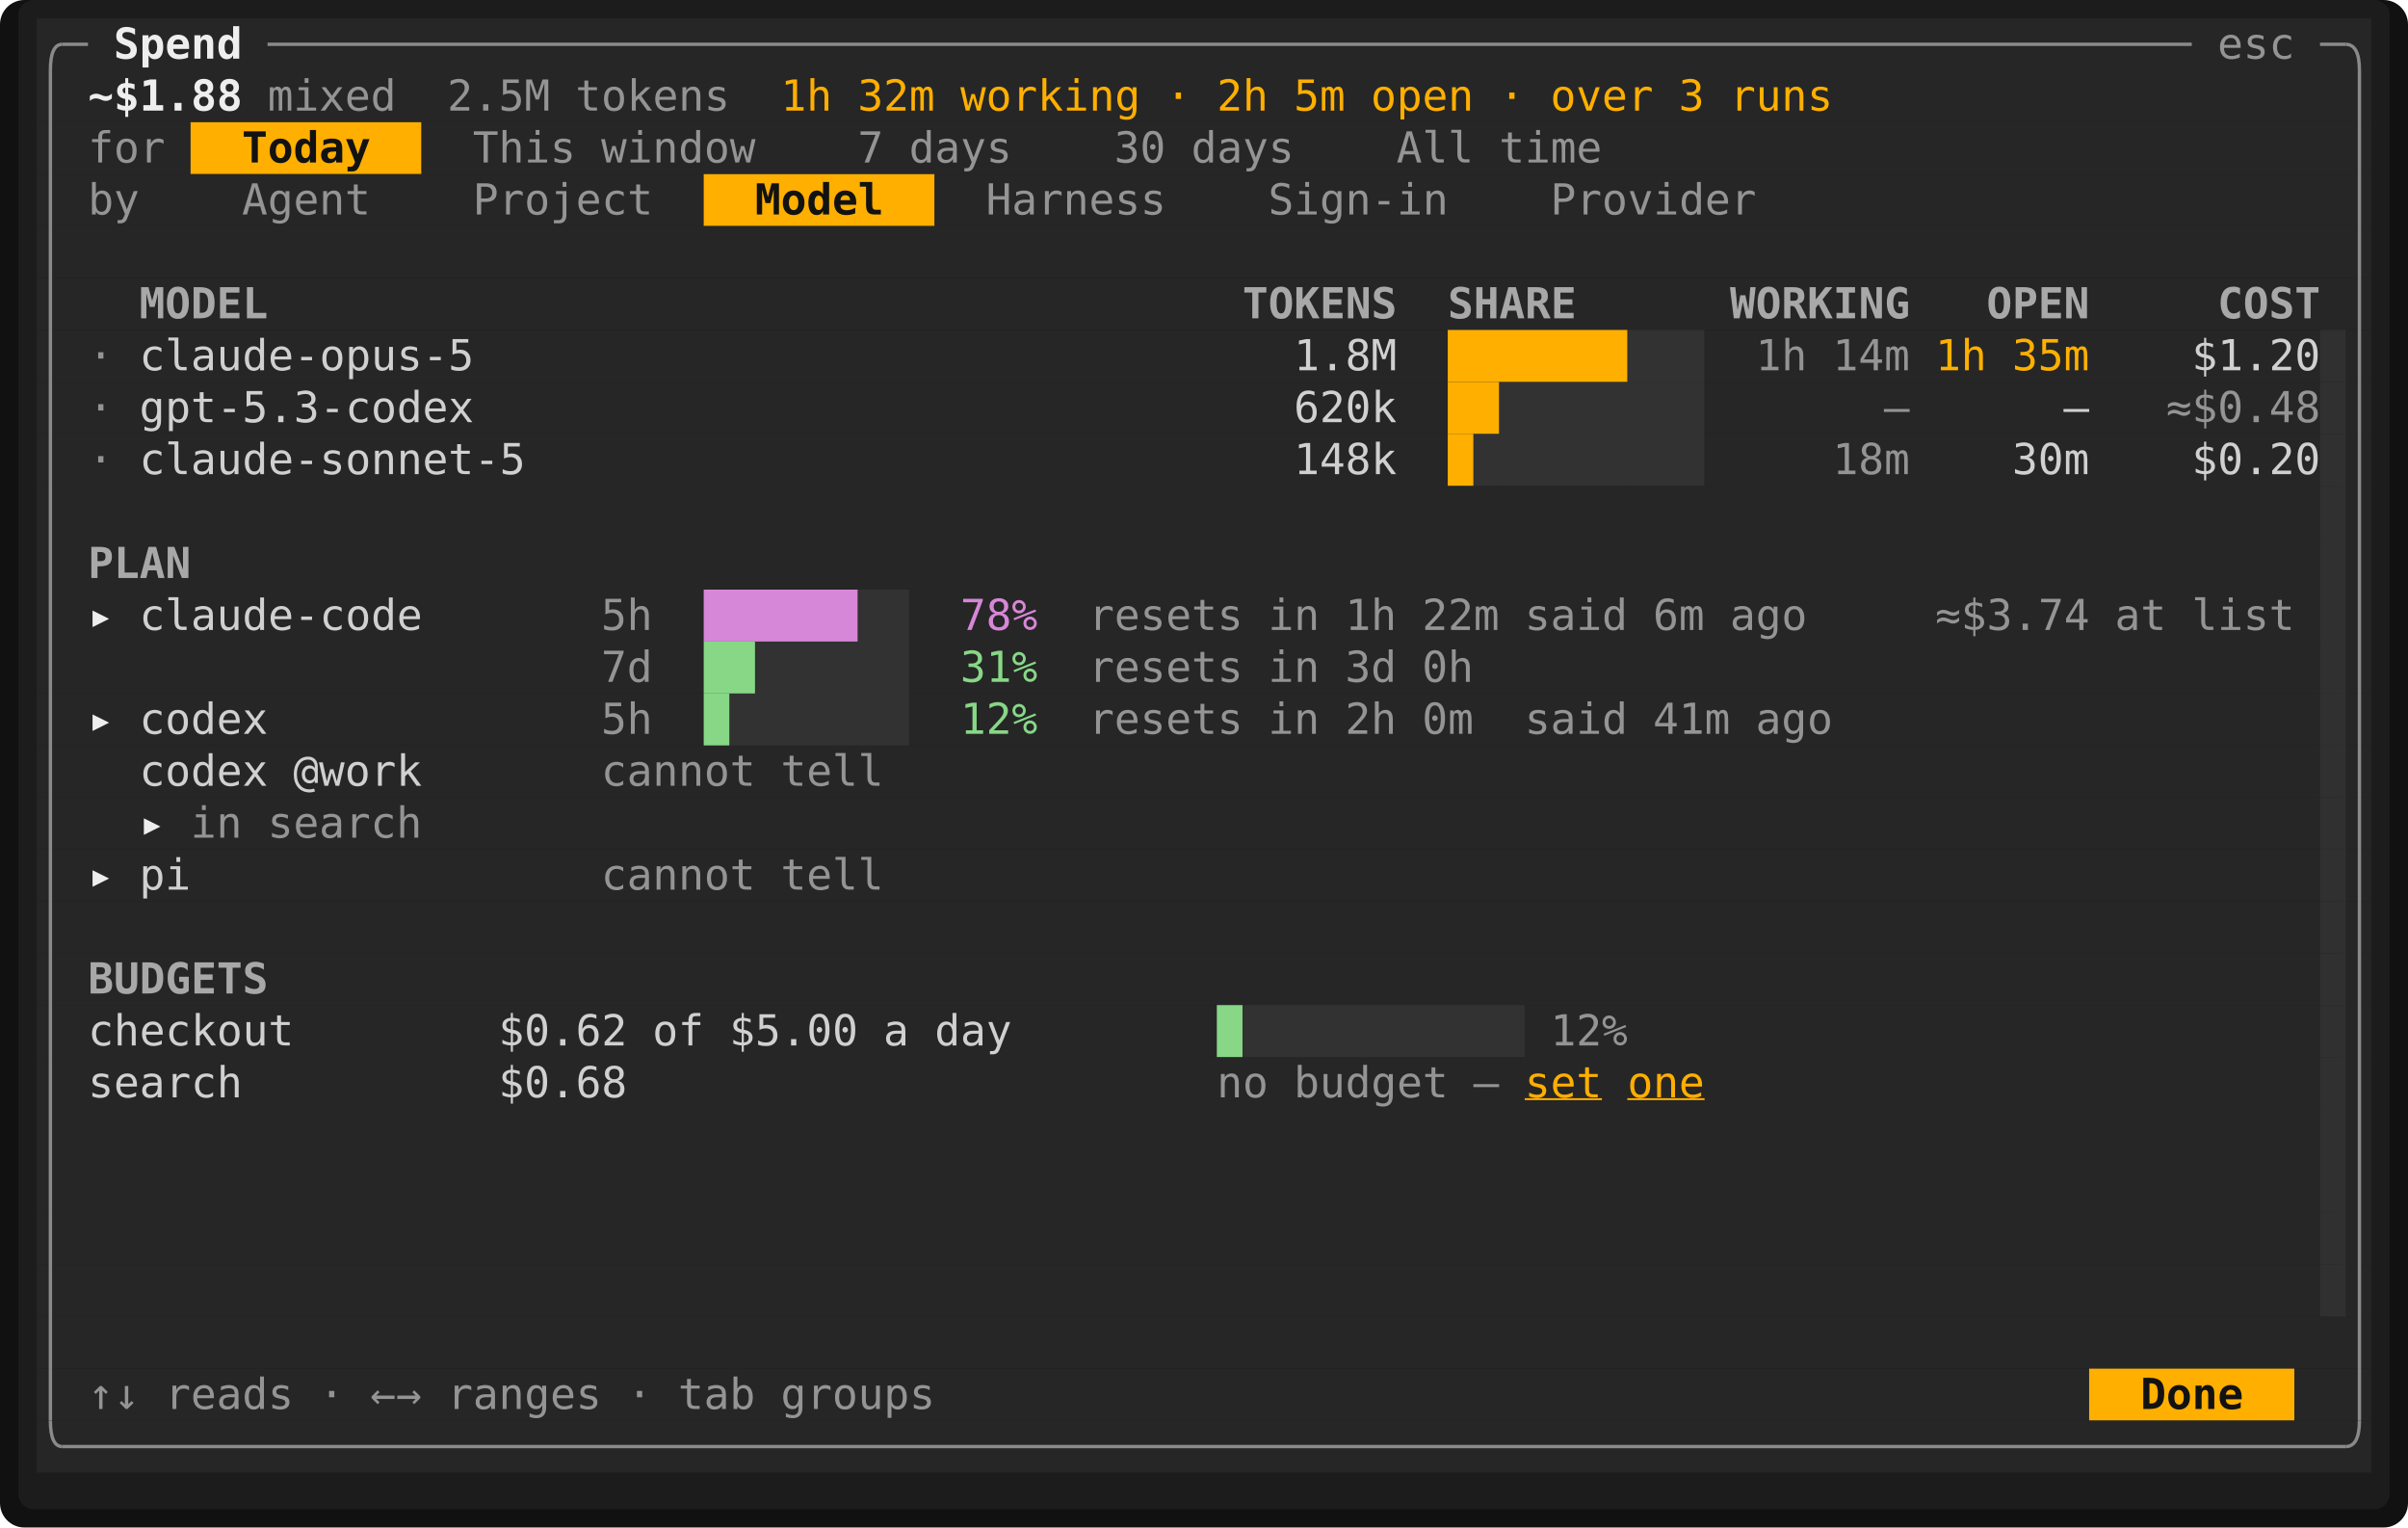
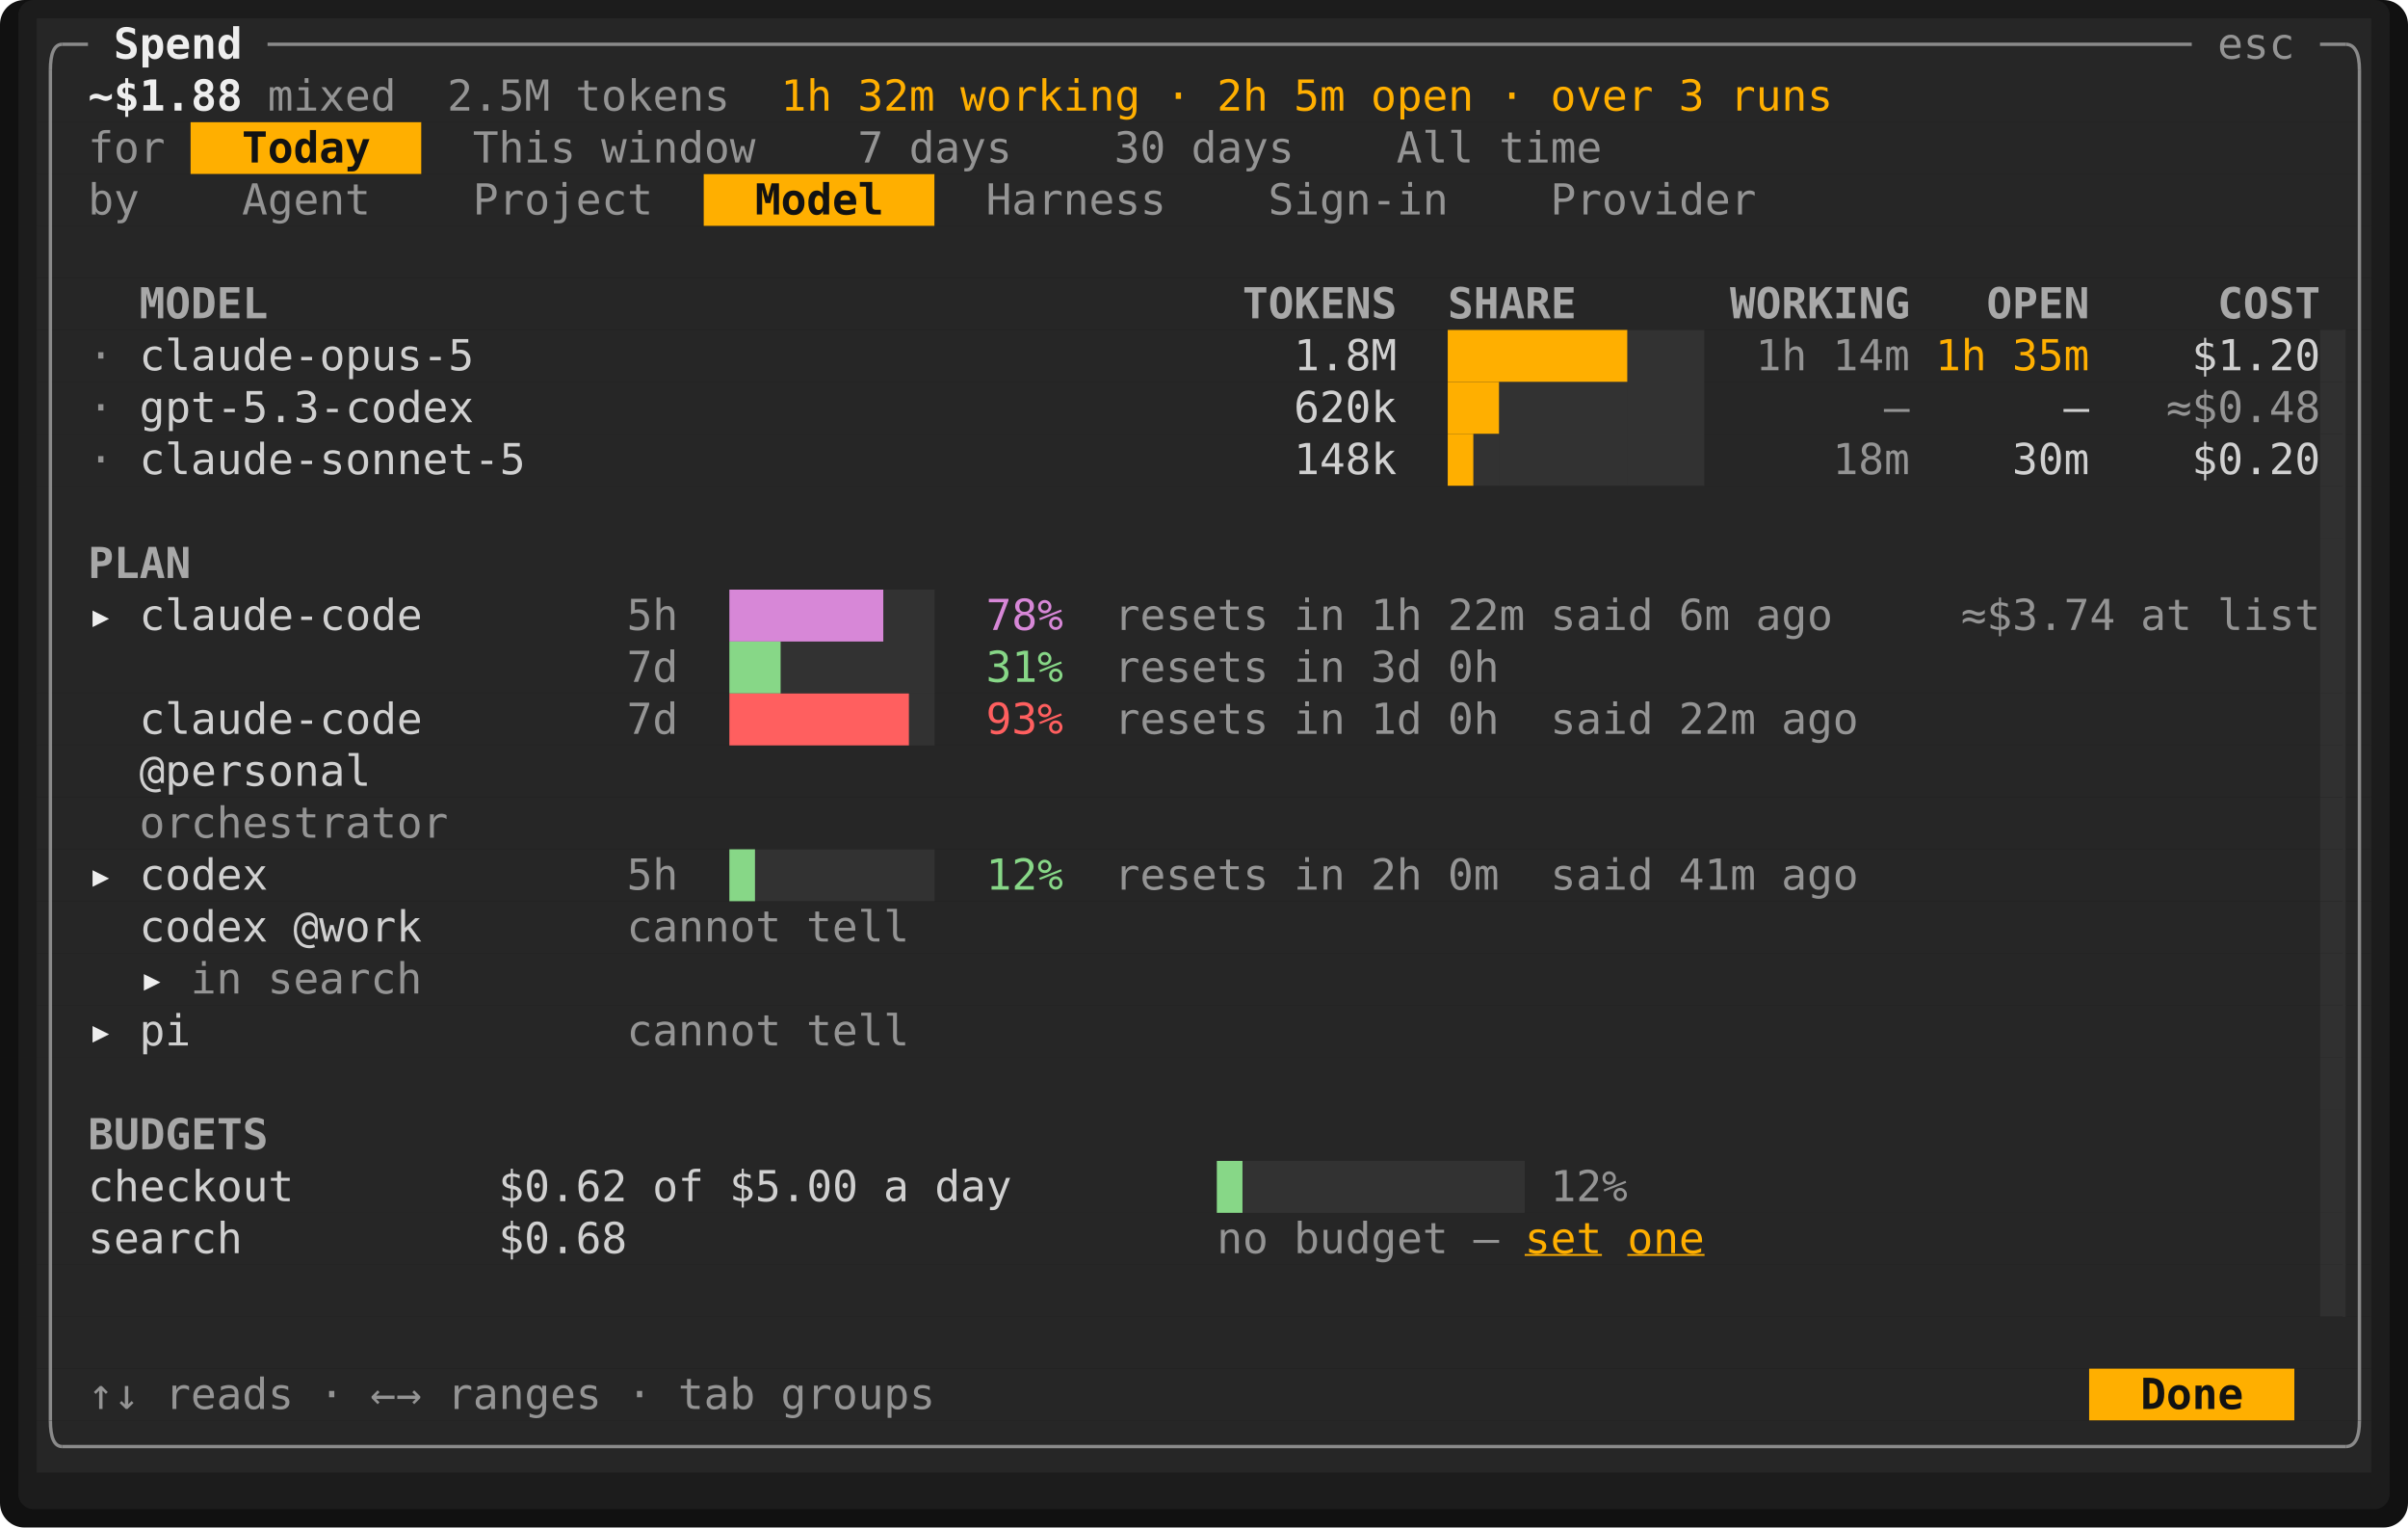
<svg xmlns="http://www.w3.org/2000/svg" viewBox="0 0 788.4 500" width="788.4" height="500" font-family="ui-monospace,SFMono-Regular,Menlo,Consolas,'DejaVu Sans Mono','Liberation Mono',monospace" font-size="14" role="img" aria-label="Tade">
  <rect width="788.4" height="500" rx="8" fill="#111111" />
  <rect x="6" y="0" width="776.4" height="494" rx="5" fill="#1c1c1c" />
  <rect x="12" y="6" width="764.4" height="17" fill="#262626" />
  <rect x="12" y="23" width="764.4" height="17" fill="#262626" />
  <rect x="12" y="40" width="50.4" height="17" fill="#262626" />
  <rect x="62.4" y="40" width="75.6" height="17" fill="#ffaf00" />
  <rect x="138" y="40" width="638.4" height="17" fill="#262626" />
  <rect x="12" y="57" width="218.4" height="17" fill="#262626" />
  <rect x="230.4" y="57" width="75.6" height="17" fill="#ffaf00" />
  <rect x="306" y="57" width="470.4" height="17" fill="#262626" />
  <rect x="12" y="74" width="764.4" height="17" fill="#262626" />
  <rect x="12" y="91" width="764.4" height="17" fill="#262626" />
  <rect x="12" y="108" width="747.6" height="17" fill="#262626" />
  <rect x="759.6" y="108" width="8.4" height="17" fill="#303030" />
  <rect x="768" y="108" width="8.4" height="17" fill="#262626" />
  <rect x="12" y="125" width="747.6" height="17" fill="#262626" />
  <rect x="759.6" y="125" width="8.4" height="17" fill="#303030" />
  <rect x="768" y="125" width="8.4" height="17" fill="#262626" />
  <rect x="12" y="142" width="747.6" height="17" fill="#262626" />
  <rect x="759.6" y="142" width="8.4" height="17" fill="#303030" />
  <rect x="768" y="142" width="8.4" height="17" fill="#262626" />
  <rect x="12" y="159" width="747.6" height="17" fill="#262626" />
  <rect x="759.6" y="159" width="8.4" height="17" fill="#303030" />
  <rect x="768" y="159" width="8.4" height="17" fill="#262626" />
  <rect x="12" y="176" width="747.6" height="17" fill="#262626" />
  <rect x="759.6" y="176" width="8.4" height="17" fill="#303030" />
  <rect x="768" y="176" width="8.4" height="17" fill="#262626" />
  <rect x="12" y="193" width="747.6" height="17" fill="#262626" />
  <rect x="759.6" y="193" width="8.4" height="17" fill="#303030" />
  <rect x="768" y="193" width="8.4" height="17" fill="#262626" />
  <rect x="12" y="210" width="747.6" height="17" fill="#262626" />
  <rect x="759.6" y="210" width="8.4" height="17" fill="#303030" />
  <rect x="768" y="210" width="8.4" height="17" fill="#262626" />
  <rect x="12" y="227" width="747.6" height="17" fill="#262626" />
  <rect x="759.6" y="227" width="8.4" height="17" fill="#303030" />
  <rect x="768" y="227" width="8.4" height="17" fill="#262626" />
  <rect x="12" y="244" width="747.6" height="17" fill="#262626" />
  <rect x="759.6" y="244" width="8.4" height="17" fill="#303030" />
  <rect x="768" y="244" width="8.4" height="17" fill="#262626" />
  <rect x="12" y="261" width="747.6" height="17" fill="#262626" />
  <rect x="759.6" y="261" width="8.4" height="17" fill="#303030" />
  <rect x="768" y="261" width="8.4" height="17" fill="#262626" />
  <rect x="12" y="278" width="747.6" height="17" fill="#262626" />
  <rect x="759.6" y="278" width="8.4" height="17" fill="#303030" />
  <rect x="768" y="278" width="8.4" height="17" fill="#262626" />
  <rect x="12" y="295" width="747.6" height="17" fill="#262626" />
  <rect x="759.6" y="295" width="8.4" height="17" fill="#303030" />
  <rect x="768" y="295" width="8.4" height="17" fill="#262626" />
  <rect x="12" y="312" width="747.6" height="17" fill="#262626" />
  <rect x="759.6" y="312" width="8.4" height="17" fill="#303030" />
  <rect x="768" y="312" width="8.4" height="17" fill="#262626" />
  <rect x="12" y="329" width="747.6" height="17" fill="#262626" />
  <rect x="759.6" y="329" width="8.4" height="17" fill="#303030" />
  <rect x="768" y="329" width="8.4" height="17" fill="#262626" />
  <rect x="12" y="346" width="747.6" height="17" fill="#262626" />
  <rect x="759.6" y="346" width="8.4" height="17" fill="#303030" />
  <rect x="768" y="346" width="8.4" height="17" fill="#262626" />
  <rect x="12" y="363" width="747.6" height="17" fill="#262626" />
  <rect x="759.6" y="363" width="8.4" height="17" fill="#303030" />
  <rect x="768" y="363" width="8.4" height="17" fill="#262626" />
  <rect x="12" y="380" width="747.6" height="17" fill="#262626" />
  <rect x="759.6" y="380" width="8.4" height="17" fill="#303030" />
  <rect x="768" y="380" width="8.4" height="17" fill="#262626" />
  <rect x="12" y="397" width="747.6" height="17" fill="#262626" />
  <rect x="759.6" y="397" width="8.4" height="17" fill="#303030" />
  <rect x="768" y="397" width="8.4" height="17" fill="#262626" />
  <rect x="12" y="414" width="747.6" height="17" fill="#262626" />
  <rect x="759.6" y="414" width="8.4" height="17" fill="#303030" />
  <rect x="768" y="414" width="8.4" height="17" fill="#262626" />
  <rect x="12" y="431" width="764.4" height="17" fill="#262626" />
  <rect x="12" y="448" width="672" height="17" fill="#262626" />
  <rect x="684" y="448" width="67.2" height="17" fill="#ffaf00" />
  <rect x="751.2" y="448" width="25.2" height="17" fill="#262626" />
  <rect x="12" y="465" width="764.4" height="17" fill="#262626" />
  <rect x="474" y="108" width="58.8" height="17" fill="#ffaf00" />
  <rect x="532.8" y="108" width="25.2" height="51" fill="#585858" opacity="0.25" />
  <rect x="766.95" y="108" width="1.05" height="323" fill="#303030" />
  <rect x="474" y="125" width="16.8" height="17" fill="#ffaf00" />
  <rect x="490.8" y="125" width="42" height="34" fill="#585858" opacity="0.25" />
  <rect x="474" y="142" width="8.4" height="17" fill="#ffaf00" />
  <rect x="482.4" y="142" width="8.4" height="17" fill="#585858" opacity="0.25" />
-   <rect x="230.4" y="193" width="50.4" height="17" fill="#d787d7" />
-   <rect x="280.8" y="193" width="16.8" height="51" fill="#585858" opacity="0.25" />
-   <rect x="230.4" y="210" width="16.8" height="17" fill="#87d787" />
-   <rect x="247.2" y="210" width="33.6" height="34" fill="#585858" opacity="0.25" />
-   <rect x="230.4" y="227" width="8.4" height="17" fill="#87d787" />
-   <rect x="238.8" y="227" width="8.4" height="17" fill="#585858" opacity="0.25" />
-   <rect x="398.4" y="329" width="8.4" height="17" fill="#87d787" />
-   <rect x="406.8" y="329" width="92.4" height="17" fill="#585858" opacity="0.25" />
+   <rect x="238.8" y="193" width="50.4" height="17" fill="#d787d7" />
+   <rect x="289.2" y="193" width="16.8" height="34" fill="#585858" opacity="0.25" />
+   <rect x="238.8" y="210" width="16.8" height="17" fill="#87d787" />
+   <rect x="255.6" y="210" width="33.6" height="17" fill="#585858" opacity="0.25" />
+   <rect x="238.8" y="227" width="58.8" height="17" fill="#ff5f5f" />
+   <rect x="297.6" y="227" width="8.4" height="17" fill="#585858" opacity="0.25" />
+   <rect x="238.8" y="278" width="8.4" height="17" fill="#87d787" />
+   <rect x="247.2" y="278" width="58.8" height="17" fill="#585858" opacity="0.25" />
+   <rect x="398.4" y="380" width="8.4" height="17" fill="#87d787" />
+   <rect x="406.8" y="380" width="92.4" height="17" fill="#585858" opacity="0.25" />
  <path d="M16.5 23Q16.5 14.5 20.4 14.5" fill="none" stroke="#8a8a8a" stroke-width="1.1" />
  <line x1="20.4" y1="14.5" x2="28.8" y2="14.5" stroke="#8a8a8a" stroke-width="1.1" />
  <line x1="87.6" y1="14.5" x2="717.6" y2="14.5" stroke="#8a8a8a" stroke-width="1.1" />
  <line x1="759.6" y1="14.5" x2="768" y2="14.5" stroke="#8a8a8a" stroke-width="1.1" />
  <path d="M772.5 23Q772.5 14.5 768 14.5" fill="none" stroke="#8a8a8a" stroke-width="1.1" />
  <line x1="16.5" y1="23" x2="16.5" y2="465" stroke="#8a8a8a" stroke-width="1.1" />
  <line x1="772.5" y1="23" x2="772.5" y2="465" stroke="#8a8a8a" stroke-width="1.1" />
  <path d="M16.5 465Q16.5 473.5 20.4 473.5" fill="none" stroke="#8a8a8a" stroke-width="1.1" />
  <line x1="20.4" y1="473.5" x2="768" y2="473.5" stroke="#8a8a8a" stroke-width="1.1" />
  <path d="M772.5 465Q772.5 473.5 768 473.5" fill="none" stroke="#8a8a8a" stroke-width="1.1" />
  <text x="37.2" y="19.2" textLength="42" lengthAdjust="spacingAndGlyphs" fill="#eeeeee" font-weight="700">Spend</text>
  <text x="726" y="19.2" textLength="25.2" lengthAdjust="spacingAndGlyphs" fill="#949494">esc</text>
  <text x="28.8" y="36.2" textLength="50.4" lengthAdjust="spacingAndGlyphs" fill="#eeeeee" font-weight="700">~$1.88</text>
  <text x="87.6" y="36.2" textLength="42" lengthAdjust="spacingAndGlyphs" fill="#949494">mixed</text>
  <text x="146.4" y="36.2" textLength="33.6" lengthAdjust="spacingAndGlyphs" fill="#949494">2.5M</text>
  <text x="188.4" y="36.2" textLength="50.4" lengthAdjust="spacingAndGlyphs" fill="#949494">tokens</text>
  <text x="255.6" y="36.2" textLength="16.8" lengthAdjust="spacingAndGlyphs" fill="#ffaf00">1h</text>
  <text x="280.8" y="36.2" textLength="25.2" lengthAdjust="spacingAndGlyphs" fill="#ffaf00">32m</text>
  <text x="314.4" y="36.2" textLength="58.8" lengthAdjust="spacingAndGlyphs" fill="#ffaf00">working</text>
  <text x="381.6" y="36.2" textLength="8.4" lengthAdjust="spacingAndGlyphs" fill="#ffaf00">·</text>
  <text x="398.4" y="36.2" textLength="16.8" lengthAdjust="spacingAndGlyphs" fill="#ffaf00">2h</text>
  <text x="423.6" y="36.2" textLength="16.8" lengthAdjust="spacingAndGlyphs" fill="#ffaf00">5m</text>
  <text x="448.8" y="36.2" textLength="33.6" lengthAdjust="spacingAndGlyphs" fill="#ffaf00">open</text>
  <text x="490.8" y="36.2" textLength="8.4" lengthAdjust="spacingAndGlyphs" fill="#ffaf00">·</text>
  <text x="507.6" y="36.2" textLength="33.6" lengthAdjust="spacingAndGlyphs" fill="#ffaf00">over</text>
  <text x="549.6" y="36.2" textLength="8.4" lengthAdjust="spacingAndGlyphs" fill="#ffaf00">3</text>
  <text x="566.4" y="36.2" textLength="33.6" lengthAdjust="spacingAndGlyphs" fill="#ffaf00">runs</text>
  <text x="28.8" y="53.2" textLength="25.2" lengthAdjust="spacingAndGlyphs" fill="#949494">for</text>
  <text x="79.2" y="53.2" textLength="42" lengthAdjust="spacingAndGlyphs" fill="#121212" font-weight="700">Today</text>
  <text x="154.8" y="53.2" textLength="33.6" lengthAdjust="spacingAndGlyphs" fill="#949494">This</text>
  <text x="196.8" y="53.2" textLength="50.4" lengthAdjust="spacingAndGlyphs" fill="#949494">window</text>
  <text x="280.8" y="53.2" textLength="8.4" lengthAdjust="spacingAndGlyphs" fill="#949494">7</text>
  <text x="297.6" y="53.2" textLength="33.6" lengthAdjust="spacingAndGlyphs" fill="#949494">days</text>
  <text x="364.8" y="53.2" textLength="16.8" lengthAdjust="spacingAndGlyphs" fill="#949494">30</text>
  <text x="390" y="53.2" textLength="33.6" lengthAdjust="spacingAndGlyphs" fill="#949494">days</text>
  <text x="457.2" y="53.2" textLength="25.2" lengthAdjust="spacingAndGlyphs" fill="#949494">All</text>
  <text x="490.8" y="53.2" textLength="33.6" lengthAdjust="spacingAndGlyphs" fill="#949494">time</text>
  <text x="28.8" y="70.2" textLength="16.8" lengthAdjust="spacingAndGlyphs" fill="#949494">by</text>
  <text x="79.2" y="70.2" textLength="42" lengthAdjust="spacingAndGlyphs" fill="#949494">Agent</text>
  <text x="154.8" y="70.2" textLength="58.8" lengthAdjust="spacingAndGlyphs" fill="#949494">Project</text>
  <text x="247.2" y="70.2" textLength="42" lengthAdjust="spacingAndGlyphs" fill="#121212" font-weight="700">Model</text>
  <text x="322.8" y="70.2" textLength="58.8" lengthAdjust="spacingAndGlyphs" fill="#949494">Harness</text>
  <text x="415.2" y="70.2" textLength="58.8" lengthAdjust="spacingAndGlyphs" fill="#949494">Sign-in</text>
  <text x="507.6" y="70.2" textLength="67.2" lengthAdjust="spacingAndGlyphs" fill="#949494">Provider</text>
  <text x="45.6" y="104.2" textLength="42" lengthAdjust="spacingAndGlyphs" fill="#a8a8a8" font-weight="700">MODEL</text>
  <text x="406.8" y="104.2" textLength="50.4" lengthAdjust="spacingAndGlyphs" fill="#a8a8a8" font-weight="700">TOKENS</text>
  <text x="474" y="104.2" textLength="42" lengthAdjust="spacingAndGlyphs" fill="#a8a8a8" font-weight="700">SHARE</text>
  <text x="566.4" y="104.2" textLength="58.8" lengthAdjust="spacingAndGlyphs" fill="#a8a8a8" font-weight="700">WORKING</text>
  <text x="650.4" y="104.2" textLength="33.6" lengthAdjust="spacingAndGlyphs" fill="#a8a8a8" font-weight="700">OPEN</text>
  <text x="726" y="104.2" textLength="33.6" lengthAdjust="spacingAndGlyphs" fill="#a8a8a8" font-weight="700">COST</text>
  <text x="28.8" y="121.2" textLength="8.4" lengthAdjust="spacingAndGlyphs" fill="#949494">·</text>
  <text x="45.6" y="121.2" textLength="109.2" lengthAdjust="spacingAndGlyphs" fill="#d0d0d0">claude-opus-5</text>
  <text x="423.6" y="121.2" textLength="33.6" lengthAdjust="spacingAndGlyphs" fill="#d0d0d0">1.8M</text>
  <text x="574.8" y="121.2" textLength="16.8" lengthAdjust="spacingAndGlyphs" fill="#949494">1h</text>
  <text x="600" y="121.2" textLength="25.2" lengthAdjust="spacingAndGlyphs" fill="#949494">14m</text>
  <text x="633.6" y="121.2" textLength="16.8" lengthAdjust="spacingAndGlyphs" fill="#ffaf00">1h</text>
  <text x="658.8" y="121.2" textLength="25.2" lengthAdjust="spacingAndGlyphs" fill="#ffaf00">35m</text>
  <text x="717.6" y="121.2" textLength="42" lengthAdjust="spacingAndGlyphs" fill="#d0d0d0">$1.20</text>
  <text x="28.8" y="138.2" textLength="8.4" lengthAdjust="spacingAndGlyphs" fill="#949494">·</text>
  <text x="45.6" y="138.2" textLength="109.2" lengthAdjust="spacingAndGlyphs" fill="#d0d0d0">gpt-5.3-codex</text>
  <text x="423.6" y="138.2" textLength="33.6" lengthAdjust="spacingAndGlyphs" fill="#d0d0d0">620k</text>
  <text x="616.8" y="138.2" textLength="8.4" lengthAdjust="spacingAndGlyphs" fill="#949494">—</text>
  <text x="675.6" y="138.2" textLength="8.4" lengthAdjust="spacingAndGlyphs" fill="#d0d0d0">—</text>
  <text x="709.2" y="138.2" textLength="50.4" lengthAdjust="spacingAndGlyphs" fill="#949494">≈$0.48</text>
  <text x="28.8" y="155.2" textLength="8.4" lengthAdjust="spacingAndGlyphs" fill="#949494">·</text>
  <text x="45.6" y="155.2" textLength="126" lengthAdjust="spacingAndGlyphs" fill="#d0d0d0">claude-sonnet-5</text>
  <text x="423.6" y="155.2" textLength="33.6" lengthAdjust="spacingAndGlyphs" fill="#d0d0d0">148k</text>
  <text x="600" y="155.2" textLength="25.2" lengthAdjust="spacingAndGlyphs" fill="#949494">18m</text>
  <text x="658.8" y="155.2" textLength="25.2" lengthAdjust="spacingAndGlyphs" fill="#d0d0d0">30m</text>
  <text x="717.6" y="155.2" textLength="42" lengthAdjust="spacingAndGlyphs" fill="#d0d0d0">$0.20</text>
  <text x="28.8" y="189.2" textLength="33.6" lengthAdjust="spacingAndGlyphs" fill="#a8a8a8" font-weight="700">PLAN</text>
  <text x="28.8" y="206.2" textLength="8.4" lengthAdjust="spacingAndGlyphs" fill="#eeeeee" font-weight="700">▸</text>
  <text x="45.6" y="206.2" textLength="92.4" lengthAdjust="spacingAndGlyphs" fill="#d0d0d0">claude-code</text>
-   <text x="196.8" y="206.2" textLength="16.8" lengthAdjust="spacingAndGlyphs" fill="#949494">5h</text>
-   <text x="314.4" y="206.2" textLength="25.2" lengthAdjust="spacingAndGlyphs" fill="#d787d7">78%</text>
-   <text x="356.4" y="206.2" textLength="50.4" lengthAdjust="spacingAndGlyphs" fill="#949494">resets</text>
-   <text x="415.2" y="206.2" textLength="16.8" lengthAdjust="spacingAndGlyphs" fill="#949494">in</text>
-   <text x="440.4" y="206.2" textLength="16.8" lengthAdjust="spacingAndGlyphs" fill="#949494">1h</text>
-   <text x="465.6" y="206.2" textLength="25.2" lengthAdjust="spacingAndGlyphs" fill="#949494">22m</text>
-   <text x="499.2" y="206.2" textLength="33.6" lengthAdjust="spacingAndGlyphs" fill="#949494">said</text>
-   <text x="541.2" y="206.2" textLength="16.8" lengthAdjust="spacingAndGlyphs" fill="#949494">6m</text>
-   <text x="566.4" y="206.2" textLength="25.2" lengthAdjust="spacingAndGlyphs" fill="#949494">ago</text>
-   <text x="633.6" y="206.2" textLength="50.4" lengthAdjust="spacingAndGlyphs" fill="#949494">≈$3.74</text>
-   <text x="692.4" y="206.2" textLength="16.8" lengthAdjust="spacingAndGlyphs" fill="#949494">at</text>
-   <text x="717.6" y="206.2" textLength="33.6" lengthAdjust="spacingAndGlyphs" fill="#949494">list</text>
-   <text x="196.8" y="223.2" textLength="16.8" lengthAdjust="spacingAndGlyphs" fill="#949494">7d</text>
-   <text x="314.4" y="223.2" textLength="25.2" lengthAdjust="spacingAndGlyphs" fill="#87d787">31%</text>
-   <text x="356.4" y="223.2" textLength="50.4" lengthAdjust="spacingAndGlyphs" fill="#949494">resets</text>
-   <text x="415.2" y="223.2" textLength="16.8" lengthAdjust="spacingAndGlyphs" fill="#949494">in</text>
-   <text x="440.4" y="223.2" textLength="16.8" lengthAdjust="spacingAndGlyphs" fill="#949494">3d</text>
-   <text x="465.6" y="223.2" textLength="16.8" lengthAdjust="spacingAndGlyphs" fill="#949494">0h</text>
-   <text x="28.8" y="240.2" textLength="8.4" lengthAdjust="spacingAndGlyphs" fill="#eeeeee" font-weight="700">▸</text>
-   <text x="45.6" y="240.2" textLength="42" lengthAdjust="spacingAndGlyphs" fill="#d0d0d0">codex</text>
-   <text x="196.8" y="240.2" textLength="16.8" lengthAdjust="spacingAndGlyphs" fill="#949494">5h</text>
-   <text x="314.4" y="240.2" textLength="25.2" lengthAdjust="spacingAndGlyphs" fill="#87d787">12%</text>
-   <text x="356.4" y="240.2" textLength="50.4" lengthAdjust="spacingAndGlyphs" fill="#949494">resets</text>
-   <text x="415.2" y="240.2" textLength="16.8" lengthAdjust="spacingAndGlyphs" fill="#949494">in</text>
-   <text x="440.4" y="240.2" textLength="16.8" lengthAdjust="spacingAndGlyphs" fill="#949494">2h</text>
-   <text x="465.6" y="240.2" textLength="16.8" lengthAdjust="spacingAndGlyphs" fill="#949494">0m</text>
-   <text x="499.2" y="240.2" textLength="33.6" lengthAdjust="spacingAndGlyphs" fill="#949494">said</text>
-   <text x="541.2" y="240.2" textLength="25.2" lengthAdjust="spacingAndGlyphs" fill="#949494">41m</text>
-   <text x="574.8" y="240.2" textLength="25.2" lengthAdjust="spacingAndGlyphs" fill="#949494">ago</text>
-   <text x="45.6" y="257.2" textLength="42" lengthAdjust="spacingAndGlyphs" fill="#d0d0d0">codex</text>
-   <text x="96" y="257.2" textLength="42" lengthAdjust="spacingAndGlyphs" fill="#d0d0d0">@work</text>
-   <text x="196.8" y="257.2" textLength="50.4" lengthAdjust="spacingAndGlyphs" fill="#949494">cannot</text>
-   <text x="255.6" y="257.2" textLength="33.6" lengthAdjust="spacingAndGlyphs" fill="#949494">tell</text>
-   <text x="45.6" y="274.2" textLength="8.4" lengthAdjust="spacingAndGlyphs" fill="#eeeeee" font-weight="700">▸</text>
-   <text x="62.4" y="274.2" textLength="16.8" lengthAdjust="spacingAndGlyphs" fill="#949494">in</text>
-   <text x="87.6" y="274.2" textLength="50.4" lengthAdjust="spacingAndGlyphs" fill="#949494">search</text>
+   <text x="205.2" y="206.2" textLength="16.8" lengthAdjust="spacingAndGlyphs" fill="#949494">5h</text>
+   <text x="322.8" y="206.2" textLength="25.2" lengthAdjust="spacingAndGlyphs" fill="#d787d7">78%</text>
+   <text x="364.8" y="206.2" textLength="50.4" lengthAdjust="spacingAndGlyphs" fill="#949494">resets</text>
+   <text x="423.6" y="206.2" textLength="16.8" lengthAdjust="spacingAndGlyphs" fill="#949494">in</text>
+   <text x="448.8" y="206.2" textLength="16.8" lengthAdjust="spacingAndGlyphs" fill="#949494">1h</text>
+   <text x="474" y="206.2" textLength="25.2" lengthAdjust="spacingAndGlyphs" fill="#949494">22m</text>
+   <text x="507.6" y="206.2" textLength="33.6" lengthAdjust="spacingAndGlyphs" fill="#949494">said</text>
+   <text x="549.6" y="206.2" textLength="16.8" lengthAdjust="spacingAndGlyphs" fill="#949494">6m</text>
+   <text x="574.8" y="206.2" textLength="25.2" lengthAdjust="spacingAndGlyphs" fill="#949494">ago</text>
+   <text x="642" y="206.2" textLength="50.4" lengthAdjust="spacingAndGlyphs" fill="#949494">≈$3.74</text>
+   <text x="700.8" y="206.2" textLength="16.8" lengthAdjust="spacingAndGlyphs" fill="#949494">at</text>
+   <text x="726" y="206.2" textLength="33.6" lengthAdjust="spacingAndGlyphs" fill="#949494">list</text>
+   <text x="205.2" y="223.2" textLength="16.8" lengthAdjust="spacingAndGlyphs" fill="#949494">7d</text>
+   <text x="322.8" y="223.2" textLength="25.2" lengthAdjust="spacingAndGlyphs" fill="#87d787">31%</text>
+   <text x="364.8" y="223.2" textLength="50.4" lengthAdjust="spacingAndGlyphs" fill="#949494">resets</text>
+   <text x="423.6" y="223.2" textLength="16.8" lengthAdjust="spacingAndGlyphs" fill="#949494">in</text>
+   <text x="448.8" y="223.2" textLength="16.8" lengthAdjust="spacingAndGlyphs" fill="#949494">3d</text>
+   <text x="474" y="223.2" textLength="16.8" lengthAdjust="spacingAndGlyphs" fill="#949494">0h</text>
+   <text x="45.6" y="240.2" textLength="92.4" lengthAdjust="spacingAndGlyphs" fill="#d0d0d0">claude-code</text>
+   <text x="205.2" y="240.2" textLength="16.8" lengthAdjust="spacingAndGlyphs" fill="#949494">7d</text>
+   <text x="322.8" y="240.2" textLength="25.2" lengthAdjust="spacingAndGlyphs" fill="#ff5f5f">93%</text>
+   <text x="364.8" y="240.2" textLength="50.4" lengthAdjust="spacingAndGlyphs" fill="#949494">resets</text>
+   <text x="423.6" y="240.2" textLength="16.8" lengthAdjust="spacingAndGlyphs" fill="#949494">in</text>
+   <text x="448.8" y="240.2" textLength="16.8" lengthAdjust="spacingAndGlyphs" fill="#949494">1d</text>
+   <text x="474" y="240.2" textLength="16.8" lengthAdjust="spacingAndGlyphs" fill="#949494">0h</text>
+   <text x="507.6" y="240.2" textLength="33.6" lengthAdjust="spacingAndGlyphs" fill="#949494">said</text>
+   <text x="549.6" y="240.2" textLength="25.2" lengthAdjust="spacingAndGlyphs" fill="#949494">22m</text>
+   <text x="583.2" y="240.2" textLength="25.2" lengthAdjust="spacingAndGlyphs" fill="#949494">ago</text>
+   <text x="45.6" y="257.2" textLength="75.6" lengthAdjust="spacingAndGlyphs" fill="#d0d0d0">@personal</text>
+   <text x="45.6" y="274.2" textLength="100.8" lengthAdjust="spacingAndGlyphs" fill="#949494">orchestrator</text>
  <text x="28.8" y="291.2" textLength="8.4" lengthAdjust="spacingAndGlyphs" fill="#eeeeee" font-weight="700">▸</text>
-   <text x="45.6" y="291.2" textLength="16.8" lengthAdjust="spacingAndGlyphs" fill="#d0d0d0">pi</text>
-   <text x="196.8" y="291.2" textLength="50.4" lengthAdjust="spacingAndGlyphs" fill="#949494">cannot</text>
-   <text x="255.6" y="291.2" textLength="33.6" lengthAdjust="spacingAndGlyphs" fill="#949494">tell</text>
-   <text x="28.8" y="325.2" textLength="58.8" lengthAdjust="spacingAndGlyphs" fill="#a8a8a8" font-weight="700">BUDGETS</text>
-   <text x="28.8" y="342.2" textLength="67.2" lengthAdjust="spacingAndGlyphs" fill="#d0d0d0">checkout</text>
-   <text x="163.2" y="342.2" textLength="42" lengthAdjust="spacingAndGlyphs" fill="#d0d0d0">$0.62</text>
-   <text x="213.6" y="342.2" textLength="16.8" lengthAdjust="spacingAndGlyphs" fill="#d0d0d0">of</text>
-   <text x="238.8" y="342.2" textLength="42" lengthAdjust="spacingAndGlyphs" fill="#d0d0d0">$5.00</text>
-   <text x="289.2" y="342.2" textLength="8.4" lengthAdjust="spacingAndGlyphs" fill="#d0d0d0">a</text>
-   <text x="306" y="342.2" textLength="25.2" lengthAdjust="spacingAndGlyphs" fill="#d0d0d0">day</text>
-   <text x="507.6" y="342.2" textLength="25.2" lengthAdjust="spacingAndGlyphs" fill="#949494">12%</text>
-   <text x="28.8" y="359.2" textLength="50.4" lengthAdjust="spacingAndGlyphs" fill="#d0d0d0">search</text>
-   <text x="163.2" y="359.2" textLength="42" lengthAdjust="spacingAndGlyphs" fill="#d0d0d0">$0.68</text>
-   <text x="398.4" y="359.2" textLength="16.8" lengthAdjust="spacingAndGlyphs" fill="#949494">no</text>
-   <text x="423.6" y="359.2" textLength="50.4" lengthAdjust="spacingAndGlyphs" fill="#949494">budget</text>
-   <text x="482.4" y="359.2" textLength="8.4" lengthAdjust="spacingAndGlyphs" fill="#949494">—</text>
-   <text x="499.2" y="359.2" textLength="25.2" lengthAdjust="spacingAndGlyphs" fill="#ffaf00" text-decoration="underline">set</text>
-   <text x="532.8" y="359.2" textLength="25.2" lengthAdjust="spacingAndGlyphs" fill="#ffaf00" text-decoration="underline">one</text>
+   <text x="45.6" y="291.2" textLength="42" lengthAdjust="spacingAndGlyphs" fill="#d0d0d0">codex</text>
+   <text x="205.2" y="291.2" textLength="16.8" lengthAdjust="spacingAndGlyphs" fill="#949494">5h</text>
+   <text x="322.8" y="291.2" textLength="25.2" lengthAdjust="spacingAndGlyphs" fill="#87d787">12%</text>
+   <text x="364.8" y="291.2" textLength="50.4" lengthAdjust="spacingAndGlyphs" fill="#949494">resets</text>
+   <text x="423.6" y="291.2" textLength="16.8" lengthAdjust="spacingAndGlyphs" fill="#949494">in</text>
+   <text x="448.8" y="291.2" textLength="16.8" lengthAdjust="spacingAndGlyphs" fill="#949494">2h</text>
+   <text x="474" y="291.2" textLength="16.8" lengthAdjust="spacingAndGlyphs" fill="#949494">0m</text>
+   <text x="507.6" y="291.2" textLength="33.6" lengthAdjust="spacingAndGlyphs" fill="#949494">said</text>
+   <text x="549.6" y="291.2" textLength="25.2" lengthAdjust="spacingAndGlyphs" fill="#949494">41m</text>
+   <text x="583.2" y="291.2" textLength="25.2" lengthAdjust="spacingAndGlyphs" fill="#949494">ago</text>
+   <text x="45.6" y="308.2" textLength="42" lengthAdjust="spacingAndGlyphs" fill="#d0d0d0">codex</text>
+   <text x="96" y="308.2" textLength="42" lengthAdjust="spacingAndGlyphs" fill="#d0d0d0">@work</text>
+   <text x="205.2" y="308.2" textLength="50.4" lengthAdjust="spacingAndGlyphs" fill="#949494">cannot</text>
+   <text x="264" y="308.2" textLength="33.6" lengthAdjust="spacingAndGlyphs" fill="#949494">tell</text>
+   <text x="45.6" y="325.2" textLength="8.4" lengthAdjust="spacingAndGlyphs" fill="#eeeeee" font-weight="700">▸</text>
+   <text x="62.4" y="325.2" textLength="16.8" lengthAdjust="spacingAndGlyphs" fill="#949494">in</text>
+   <text x="87.6" y="325.2" textLength="50.4" lengthAdjust="spacingAndGlyphs" fill="#949494">search</text>
+   <text x="28.8" y="342.2" textLength="8.4" lengthAdjust="spacingAndGlyphs" fill="#eeeeee" font-weight="700">▸</text>
+   <text x="45.6" y="342.2" textLength="16.8" lengthAdjust="spacingAndGlyphs" fill="#d0d0d0">pi</text>
+   <text x="205.2" y="342.2" textLength="50.4" lengthAdjust="spacingAndGlyphs" fill="#949494">cannot</text>
+   <text x="264" y="342.2" textLength="33.6" lengthAdjust="spacingAndGlyphs" fill="#949494">tell</text>
+   <text x="28.8" y="376.2" textLength="58.8" lengthAdjust="spacingAndGlyphs" fill="#a8a8a8" font-weight="700">BUDGETS</text>
+   <text x="28.8" y="393.2" textLength="67.2" lengthAdjust="spacingAndGlyphs" fill="#d0d0d0">checkout</text>
+   <text x="163.2" y="393.2" textLength="42" lengthAdjust="spacingAndGlyphs" fill="#d0d0d0">$0.62</text>
+   <text x="213.6" y="393.2" textLength="16.8" lengthAdjust="spacingAndGlyphs" fill="#d0d0d0">of</text>
+   <text x="238.8" y="393.2" textLength="42" lengthAdjust="spacingAndGlyphs" fill="#d0d0d0">$5.00</text>
+   <text x="289.2" y="393.2" textLength="8.4" lengthAdjust="spacingAndGlyphs" fill="#d0d0d0">a</text>
+   <text x="306" y="393.2" textLength="25.2" lengthAdjust="spacingAndGlyphs" fill="#d0d0d0">day</text>
+   <text x="507.6" y="393.2" textLength="25.2" lengthAdjust="spacingAndGlyphs" fill="#949494">12%</text>
+   <text x="28.8" y="410.2" textLength="50.4" lengthAdjust="spacingAndGlyphs" fill="#d0d0d0">search</text>
+   <text x="163.2" y="410.2" textLength="42" lengthAdjust="spacingAndGlyphs" fill="#d0d0d0">$0.68</text>
+   <text x="398.4" y="410.2" textLength="16.8" lengthAdjust="spacingAndGlyphs" fill="#949494">no</text>
+   <text x="423.6" y="410.2" textLength="50.4" lengthAdjust="spacingAndGlyphs" fill="#949494">budget</text>
+   <text x="482.4" y="410.2" textLength="8.4" lengthAdjust="spacingAndGlyphs" fill="#949494">—</text>
+   <text x="499.2" y="410.2" textLength="25.2" lengthAdjust="spacingAndGlyphs" fill="#ffaf00" text-decoration="underline">set</text>
+   <text x="532.8" y="410.2" textLength="25.2" lengthAdjust="spacingAndGlyphs" fill="#ffaf00" text-decoration="underline">one</text>
  <text x="28.8" y="461.2" textLength="16.8" lengthAdjust="spacingAndGlyphs" fill="#949494">↑↓</text>
  <text x="54" y="461.2" textLength="42" lengthAdjust="spacingAndGlyphs" fill="#949494">reads</text>
  <text x="104.4" y="461.2" textLength="8.4" lengthAdjust="spacingAndGlyphs" fill="#949494">·</text>
  <text x="121.2" y="461.2" textLength="16.8" lengthAdjust="spacingAndGlyphs" fill="#949494">←→</text>
  <text x="146.4" y="461.2" textLength="50.4" lengthAdjust="spacingAndGlyphs" fill="#949494">ranges</text>
  <text x="205.2" y="461.2" textLength="8.4" lengthAdjust="spacingAndGlyphs" fill="#949494">·</text>
  <text x="222" y="461.2" textLength="25.2" lengthAdjust="spacingAndGlyphs" fill="#949494">tab</text>
  <text x="255.6" y="461.2" textLength="50.4" lengthAdjust="spacingAndGlyphs" fill="#949494">groups</text>
  <text x="700.8" y="461.2" textLength="33.6" lengthAdjust="spacingAndGlyphs" fill="#121212" font-weight="700">Done</text>
</svg>
